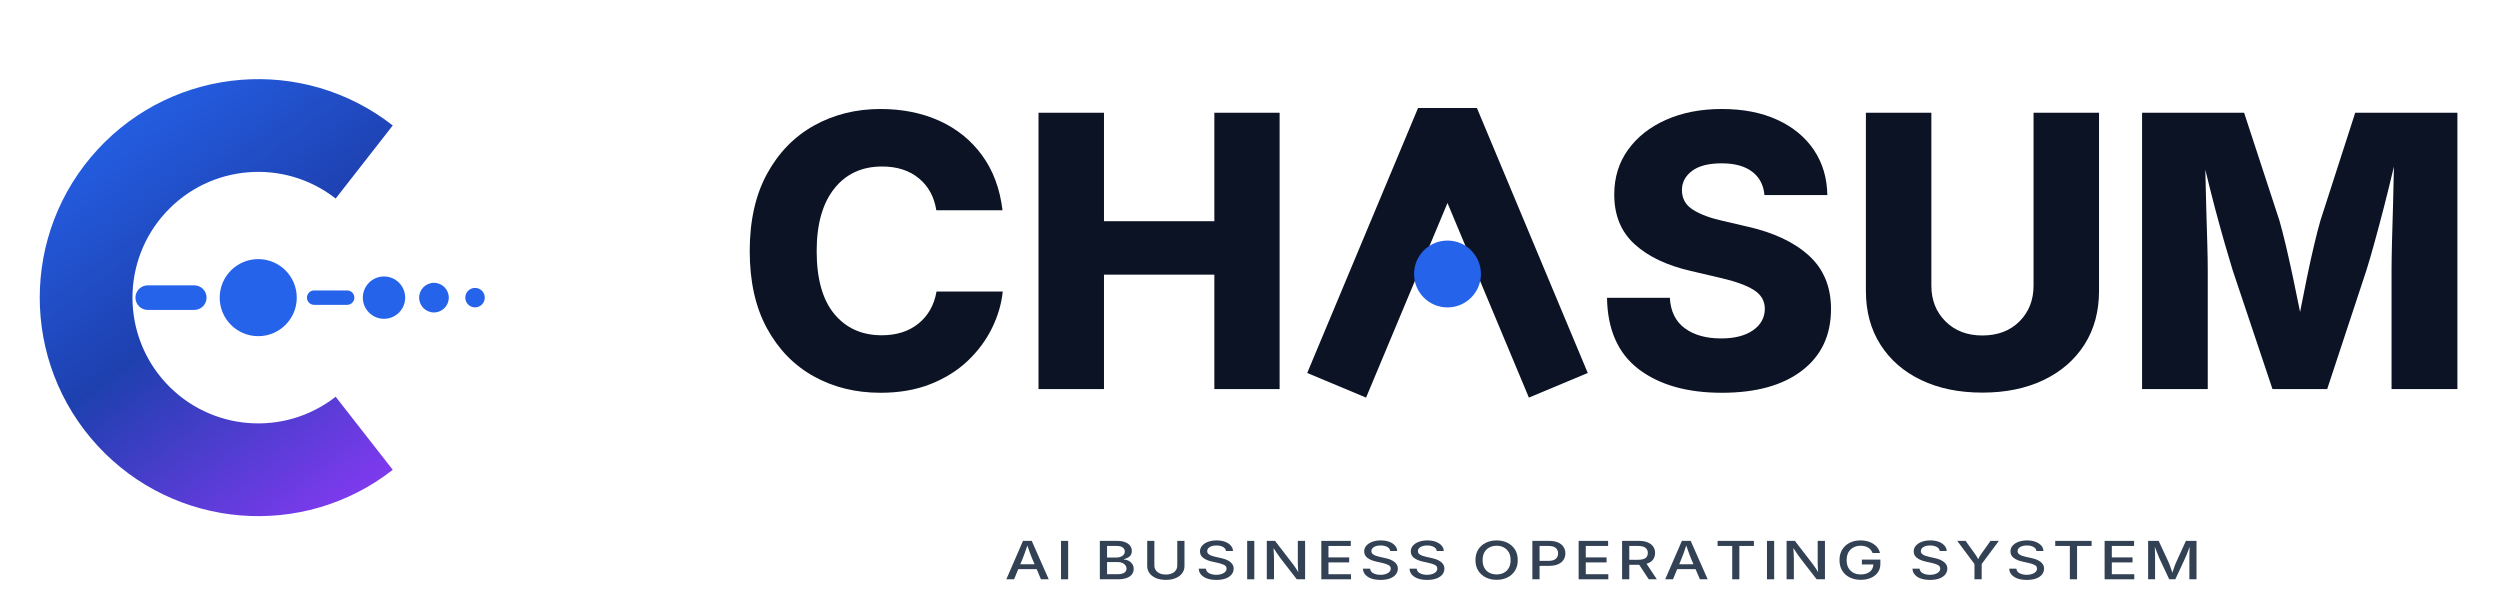
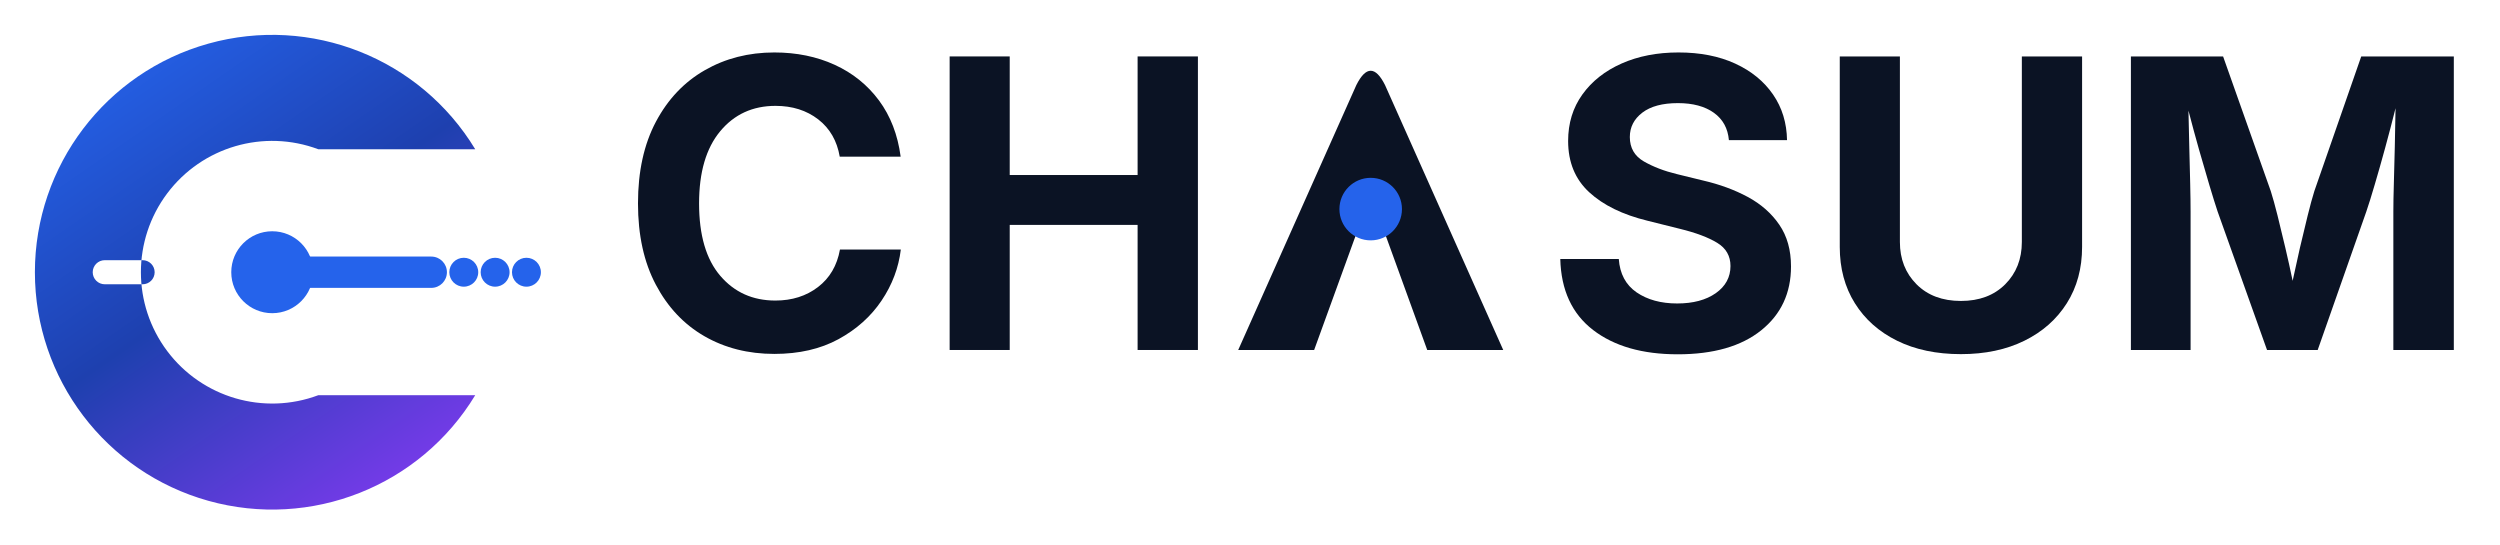
- <svg xmlns="http://www.w3.org/2000/svg" viewBox="0 0 473.875 112.836" fill="none" role="img" aria-label="Chasum — AI Business Operating System">
-   <g transform="translate(4 5.048)">
-     <svg width="118.792" height="102.739" viewBox="0 0 74 64">
-       <defs>
-         <linearGradient id="cd-g" x1="20%" y1="0%" x2="80%" y2="100%">
-           <stop offset="0%" stop-color="#2563EB" />
-           <stop offset="50%" stop-color="#1E40AF" />
-           <stop offset="100%" stop-color="#7C3AED" />
-         </linearGradient>
-       </defs>
-       <path fill="url(#cd-g)" d="M 43.884 11.669 A 25.8 25.8 0 1 0 43.884 52.331 L 37.143 43.702 A 14.85 14.85 0 1 1 37.143 20.298 Z" />
-       <rect x="13.5" y="30.55" width="8.4" height="2.9" rx="1.45" fill="#2563EB" />
-       <circle cx="28" cy="32" r="4.55" fill="#2563EB" />
-       <rect x="33.75" y="31.15" width="5.6" height="1.7" rx="0.85" fill="#2563EB" />
-       <circle cx="42.85" cy="32" r="2.5" fill="#2563EB" />
-       <circle cx="48.75" cy="32" r="1.75" fill="#2563EB" />
-       <circle cx="53.6" cy="32" r="1.15" fill="#2563EB" />
-     </svg>
-   </g>
-   <g transform="translate(139.23 4)">
-     <g transform="translate(0 69.75)">
-       <path fill="#0B1324" d="M27.67 0.70Q20.60 0.70 14.99-2.43Q9.39-5.55 6.13-11.55Q2.88-17.54 2.88-26.16Q2.88-34.80 6.17-40.82Q9.46-46.83 15.08-49.96Q20.71-53.09 27.67-53.09Q33.89-53.09 38.85-50.84Q43.80-48.59 46.93-44.30Q50.06-40.01 50.80-33.89L38.25-33.89Q37.65-37.72 34.93-39.96Q32.20-42.19 27.98-42.19Q22.22-42.19 18.90-37.99Q15.57-33.79 15.57-26.16Q15.57-18.28 18.91-14.24Q22.25-10.20 27.91-10.20Q32.13-10.20 34.88-12.43Q37.62-14.66 38.29-18.49L50.84-18.49Q50.48-14.98 48.81-11.57Q47.14-8.16 44.23-5.38Q41.31-2.60 37.16-0.95Q33.01 0.70 27.67 0.70" />
-       <path fill="#0B1324" d="M70.03 0L57.62 0L57.62-52.38L70.03-52.38L70.03-31.82L90.95-31.82L90.95-52.38L103.32-52.38L103.32 0L90.95 0L90.95-21.69L70.03-21.69" />
-       <path d="M114.13 -0.72 L135.141 -50.943 L156.151 -0.72" fill="none" stroke="#0B1324" stroke-width="12.096" stroke-linejoin="miter" stroke-miterlimit="1.8" stroke-linecap="butt" />
-       <circle cx="135.141" cy="-21.814" r="6.336" fill="#2563EB" />
-       <path fill="#0B1324" d="M187.14 0.70Q177.29 0.70 171.40-3.76Q165.52-8.23 165.38-17.30L177.29-17.30Q177.50-13.46 180.12-11.53Q182.74-9.60 187-9.60Q190.86-9.60 193.08-11.16Q195.29-12.73 195.29-15.22Q195.29-17.47 193.20-18.79Q191.11-20.11 186.82-21.09L181.27-22.39Q174.48-23.94 170.61-27.46Q166.75-30.97 166.75-36.88Q166.75-41.73 169.37-45.37Q171.98-49.01 176.59-51.05Q181.20-53.09 187.14-53.09Q193.22-53.09 197.68-51.03Q202.15-48.97 204.61-45.30Q207.07-41.62 207.14-36.77L195.22-36.77Q194.98-39.62 192.90-41.20Q190.83-42.79 187.10-42.79Q183.38-42.79 181.48-41.34Q179.58-39.90 179.58-37.72Q179.58-35.30 181.69-33.98Q183.80-32.66 187.31-31.89L191.85-30.83Q199.44-29.14 203.64-25.31Q207.84-21.48 207.84-15.19Q207.84-7.73 202.36-3.52Q196.88 0.70 187.14 0.70" />
-       <path fill="#0B1324" d="M236.53 0.67Q229.89 0.67 224.93-1.71Q219.97-4.08 217.21-8.42Q214.45-12.76 214.45-18.60L214.45-52.38L226.86-52.38L226.86-19.62Q226.86-15.50 229.54-12.83Q232.21-10.16 236.53-10.16Q240.89-10.16 243.56-12.83Q246.23-15.50 246.23-19.62L246.23-52.38L258.64-52.38L258.64-18.60Q258.64-12.76 255.87-8.42Q253.09-4.08 248.12-1.71Q243.14 0.67 236.53 0.67" />
-       <path fill="#0B1324" d="M279.25 0L266.80 0L266.80-52.38L286.14-52.38L292.82-31.99Q293.34-30.20 294.03-27.32Q294.71-24.43 295.42-21.09Q296.12-17.75 296.75-14.62Q297.35-17.75 298.04-21.08Q298.72-24.40 299.41-27.30Q300.09-30.20 300.62-31.99L307.20-52.38L326.57-52.38L326.57 0L314.09 0L314.09-22.57Q314.09-24.57 314.17-27.83Q314.26-31.08 314.37-34.87Q314.47-38.67 314.54-42.19Q313.66-38.46 312.70-34.70Q311.73-30.94 310.85-27.76Q309.97-24.57 309.34-22.57L301.89 0L291.52 0L283.96-22.57Q283.36-24.50 282.48-27.56Q281.60-30.62 280.63-34.26Q279.67-37.90 278.79-41.59Q278.86-38.14 278.96-34.49Q279.07-30.83 279.16-27.69Q279.25-24.54 279.25-22.57" />
-     </g>
-     <g transform="translate(51.213 96.117) scale(1.22 1)">
-       <g transform="translate(0 9.688)">
-         <path fill="#334155" d="M1.46 0L0.25 0L2.84-7.28L4.20-7.28L6.84 0L5.63 0L4.97-1.92L2.10-1.92L1.46 0M2.83-4.05L2.42-2.85L4.64-2.85L4.22-4.05Q4.07-4.48 3.90-5.06Q3.73-5.63 3.52-6.40Q3.30-5.62 3.13-5.04Q2.96-4.46 2.83-4.05" />
-         <path fill="#334155" d="M8.75-7.28L9.86-7.28L9.86 0L8.75 0" />
-         <path fill="#334155" d="" />
-         <path fill="#334155" d="M17.58 0L14.78 0L14.78-7.28L17.46-7.28Q18.24-7.28 18.74-7.02Q19.25-6.77 19.50-6.34Q19.75-5.90 19.75-5.37Q19.75-4.68 19.39-4.32Q19.03-3.96 18.52-3.83L18.52-3.75Q18.89-3.74 19.24-3.52Q19.58-3.31 19.81-2.92Q20.04-2.52 20.04-1.96Q20.04-1.40 19.78-0.96Q19.52-0.51 18.97-0.26Q18.43 0 17.58 0M15.90-3.27L15.90-0.96L17.47-0.96Q18.26-0.96 18.59-1.26Q18.93-1.56 18.93-2.02Q18.93-2.53 18.55-2.90Q18.17-3.27 17.51-3.27L15.90-3.27M15.90-6.32L15.90-4.13L17.36-4.13Q17.91-4.13 18.28-4.44Q18.66-4.75 18.66-5.27Q18.66-5.72 18.35-6.02Q18.03-6.32 17.39-6.32" />
-         <path fill="#334155" d="M25.04 0.11Q24.16 0.11 23.51-0.22Q22.86-0.56 22.50-1.15Q22.14-1.74 22.14-2.50L22.14-7.28L23.25-7.28L23.25-2.59Q23.25-1.86 23.73-1.38Q24.21-0.90 25.04-0.90Q25.86-0.90 26.34-1.38Q26.81-1.86 26.81-2.59L26.81-7.28L27.93-7.28L27.93-2.50Q27.93-1.74 27.57-1.15Q27.21-0.56 26.56-0.22Q25.91 0.11 25.04 0.11" />
-         <path fill="#334155" d="M32.87 0.12Q31.65 0.12 30.92-0.45Q30.19-1.03 30.14-2.02L31.26-2.02Q31.31-1.43 31.77-1.14Q32.24-0.85 32.87-0.85Q33.56-0.85 34.01-1.18Q34.47-1.50 34.47-2.03Q34.47-2.50 34.07-2.73Q33.67-2.96 33.09-3.12L32.24-3.35Q31.34-3.59 30.84-4.06Q30.34-4.53 30.34-5.28Q30.34-5.91 30.68-6.38Q31.02-6.85 31.60-7.11Q32.19-7.37 32.92-7.37Q33.67-7.37 34.24-7.11Q34.80-6.85 35.13-6.39Q35.45-5.94 35.47-5.36L34.38-5.36Q34.33-5.86 33.92-6.13Q33.52-6.41 32.90-6.41Q32.24-6.41 31.85-6.11Q31.46-5.81 31.46-5.34Q31.46-5 31.67-4.78Q31.88-4.57 32.18-4.45Q32.49-4.32 32.76-4.25L33.47-4.06Q33.82-3.97 34.19-3.83Q34.56-3.68 34.87-3.44Q35.18-3.20 35.37-2.85Q35.57-2.50 35.57-2.01Q35.57-1.40 35.25-0.91Q34.93-0.43 34.33-0.15Q33.73 0.12 32.87 0.12" />
-         <path fill="#334155" d="M37.67-7.28L38.78-7.28L38.78 0L37.67 0" />
-         <path fill="#334155" d="M41.84 0L40.72 0L40.72-7.28L42-7.28L44.74-2.94Q44.91-2.67 45.14-2.26Q45.37-1.86 45.61-1.33Q45.58-1.86 45.56-2.34Q45.54-2.82 45.54-3.13L45.54-7.28L46.67-7.28L46.67 0L45.38 0L42.92-3.87Q42.74-4.16 42.58-4.44Q42.42-4.73 42.22-5.08Q42.03-5.43 41.76-5.92Q41.80-5.24 41.82-4.70Q41.84-4.17 41.84-3.88" />
-         <path fill="#334155" d="M53.80 0L49.19 0L49.19-7.28L53.77-7.28L53.77-6.32L50.30-6.32L50.30-4.15L53.52-4.15L53.52-3.20L50.30-3.20L50.30-0.96L53.80-0.96" />
-         <path fill="#334155" d="M58.38 0.12Q57.16 0.12 56.43-0.45Q55.70-1.03 55.65-2.02L56.77-2.02Q56.82-1.43 57.28-1.14Q57.75-0.85 58.38-0.85Q59.07-0.85 59.53-1.18Q59.98-1.50 59.98-2.03Q59.98-2.50 59.58-2.73Q59.18-2.96 58.60-3.12L57.75-3.35Q56.85-3.59 56.35-4.06Q55.85-4.53 55.85-5.28Q55.85-5.91 56.19-6.38Q56.53-6.85 57.12-7.11Q57.70-7.37 58.43-7.37Q59.18-7.37 59.75-7.11Q60.32-6.85 60.64-6.39Q60.97-5.94 60.98-5.36L59.90-5.36Q59.84-5.86 59.44-6.13Q59.03-6.41 58.41-6.41Q57.75-6.41 57.36-6.11Q56.97-5.81 56.97-5.34Q56.97-5 57.18-4.78Q57.39-4.57 57.69-4.45Q58-4.32 58.28-4.25L58.98-4.06Q59.33-3.97 59.70-3.83Q60.07-3.68 60.38-3.44Q60.69-3.20 60.89-2.85Q61.08-2.50 61.08-2.01Q61.08-1.40 60.76-0.91Q60.44-0.43 59.84-0.15Q59.24 0.12 58.38 0.12" />
-         <path fill="#334155" d="M65.62 0.12Q64.39 0.12 63.67-0.45Q62.94-1.03 62.89-2.02L64.01-2.02Q64.06-1.43 64.52-1.14Q64.98-0.85 65.61-0.85Q66.31-0.85 66.76-1.18Q67.21-1.50 67.21-2.03Q67.21-2.50 66.82-2.73Q66.42-2.96 65.83-3.12L64.98-3.35Q64.09-3.59 63.59-4.06Q63.09-4.53 63.09-5.28Q63.09-5.91 63.43-6.38Q63.77-6.85 64.35-7.11Q64.93-7.37 65.67-7.37Q66.41-7.37 66.98-7.11Q67.55-6.85 67.88-6.39Q68.20-5.94 68.22-5.36L67.13-5.36Q67.08-5.86 66.67-6.13Q66.26-6.41 65.64-6.41Q64.98-6.41 64.59-6.11Q64.20-5.81 64.20-5.34Q64.20-5 64.41-4.78Q64.62-4.57 64.93-4.45Q65.23-4.32 65.51-4.25L66.22-4.06Q66.57-3.97 66.93-3.83Q67.30-3.68 67.62-3.44Q67.93-3.20 68.12-2.85Q68.31-2.50 68.31-2.01Q68.31-1.40 68-0.91Q67.68-0.43 67.08-0.15Q66.47 0.12 65.62 0.12" />
-         <path fill="#334155" d="" />
-         <path fill="#334155" d="M76.43 0.10Q75.49 0.10 74.74-0.35Q74-0.80 73.57-1.64Q73.14-2.47 73.14-3.63Q73.14-4.80 73.57-5.64Q74-6.47 74.74-6.92Q75.49-7.37 76.43-7.37Q77.37-7.37 78.11-6.92Q78.85-6.47 79.28-5.64Q79.71-4.80 79.71-3.63Q79.71-2.47 79.28-1.63Q78.85-0.80 78.11-0.35Q77.37 0.10 76.43 0.10M76.43-0.92Q77.05-0.92 77.54-1.23Q78.03-1.54 78.32-2.15Q78.60-2.75 78.60-3.63Q78.60-4.52 78.32-5.12Q78.03-5.73 77.54-6.04Q77.05-6.36 76.43-6.36Q75.81-6.36 75.31-6.04Q74.82-5.73 74.53-5.12Q74.25-4.52 74.25-3.63Q74.25-2.75 74.53-2.15Q74.82-1.54 75.31-1.23Q75.81-0.92 76.43-0.92" />
-         <path fill="#334155" d="M83.10 0L81.98 0L81.98-7.28L84.59-7.28Q85.43-7.28 85.99-6.97Q86.55-6.66 86.83-6.12Q87.11-5.59 87.11-4.91Q87.11-4.24 86.83-3.70Q86.55-3.17 85.99-2.86Q85.43-2.55 84.58-2.55L83.10-2.55L83.10 0M83.10-6.32L83.10-3.49L84.47-3.49Q85.27-3.49 85.63-3.89Q85.98-4.30 85.98-4.91Q85.98-5.53 85.63-5.93Q85.27-6.32 84.46-6.32" />
-         <path fill="#334155" d="M93.78 0L89.17 0L89.17-7.28L93.75-7.28L93.75-6.32L90.28-6.32L90.28-4.15L93.51-4.15L93.51-3.20L90.28-3.20L90.28-0.96L93.78-0.96" />
-         <path fill="#334155" d="M97.04 0L95.92 0L95.92-7.28L98.53-7.28Q99.37-7.28 99.93-6.98Q100.49-6.69 100.77-6.17Q101.05-5.66 101.05-4.99Q101.05-4.26 100.72-3.72Q100.39-3.19 99.72-2.94L101.32 0L100.06 0L98.58-2.75Q98.56-2.75 98.52-2.75L97.04-2.75L97.04 0M97.04-6.32L97.04-3.70L98.41-3.70Q99.21-3.70 99.57-4.04Q99.92-4.38 99.92-4.99Q99.92-5.61 99.57-5.96Q99.21-6.32 98.40-6.32" />
-         <path fill="#334155" d="M103.83 0L102.62 0L105.21-7.28L106.58-7.28L109.22 0L108.01 0L107.34-1.92L104.48-1.92L103.83 0M105.20-4.05L104.80-2.85L107.01-2.85L106.59-4.05Q106.45-4.48 106.28-5.06Q106.11-5.63 105.89-6.40Q105.68-5.62 105.51-5.04Q105.34-4.46 105.20-4.05" />
-         <path fill="#334155" d="M113.03-6.32L110.76-6.32L110.76-7.28L116.40-7.28L116.40-6.32L114.14-6.32L114.14 0L113.03 0" />
-         <path fill="#334155" d="M118.43-7.28L119.55-7.28L119.55 0L118.43 0" />
-         <path fill="#334155" d="M122.61 0L121.48 0L121.48-7.28L122.77-7.28L125.51-2.94Q125.68-2.67 125.91-2.26Q126.14-1.86 126.38-1.33Q126.34-1.86 126.33-2.34Q126.31-2.82 126.31-3.13L126.31-7.28L127.44-7.28L127.44 0L126.15 0L123.69-3.87Q123.51-4.16 123.35-4.44Q123.18-4.73 122.99-5.08Q122.79-5.43 122.53-5.92Q122.56-5.24 122.59-4.70Q122.61-4.17 122.61-3.88" />
-         <path fill="#334155" d="M133.01 0.10Q132.03 0.10 131.28-0.36Q130.53-0.81 130.12-1.65Q129.70-2.48 129.70-3.63Q129.70-4.79 130.12-5.63Q130.55-6.47 131.28-6.92Q132.02-7.37 132.96-7.37Q133.75-7.37 134.39-7.07Q135.03-6.76 135.45-6.22Q135.86-5.68 135.99-4.98L134.84-4.98Q134.64-5.62 134.17-5.99Q133.69-6.36 132.97-6.36Q132.36-6.36 131.87-6.04Q131.38-5.73 131.09-5.12Q130.81-4.52 130.81-3.64Q130.81-2.76 131.09-2.15Q131.38-1.55 131.87-1.23Q132.37-0.92 133.02-0.92Q133.88-0.92 134.41-1.43Q134.94-1.94 134.96-2.81L133.18-2.81L133.18-3.73L136.05-3.73L136.05-2.90Q136.05-1.98 135.66-1.31Q135.26-0.63 134.58-0.27Q133.90 0.10 133.01 0.10" />
-         <path fill="#334155" d="" />
-         <path fill="#334155" d="M143.76 0.12Q142.53 0.12 141.80-0.45Q141.08-1.03 141.03-2.02L142.14-2.02Q142.19-1.43 142.66-1.14Q143.12-0.85 143.75-0.85Q144.44-0.85 144.90-1.18Q145.35-1.50 145.35-2.03Q145.35-2.50 144.95-2.73Q144.56-2.96 143.97-3.12L143.12-3.35Q142.23-3.59 141.73-4.06Q141.23-4.53 141.23-5.28Q141.23-5.91 141.57-6.38Q141.91-6.85 142.49-7.11Q143.07-7.37 143.80-7.37Q144.55-7.37 145.12-7.11Q145.69-6.85 146.01-6.39Q146.34-5.94 146.35-5.36L145.27-5.36Q145.22-5.86 144.81-6.13Q144.40-6.41 143.78-6.41Q143.12-6.41 142.73-6.11Q142.34-5.81 142.34-5.34Q142.34-5 142.55-4.78Q142.76-4.57 143.06-4.45Q143.37-4.32 143.65-4.25L144.36-4.06Q144.70-3.97 145.07-3.83Q145.44-3.68 145.75-3.44Q146.07-3.20 146.26-2.85Q146.45-2.50 146.45-2.01Q146.45-1.40 146.13-0.91Q145.82-0.43 145.21-0.15Q144.61 0.12 143.76 0.12" />
-         <path fill="#334155" d="M151.79 0L150.67 0L150.67-2.90L147.99-7.28L149.29-7.28L150.66-4.96Q150.83-4.67 150.97-4.41Q151.11-4.15 151.24-3.82Q151.38-4.16 151.51-4.42Q151.65-4.68 151.81-4.96L153.16-7.28L154.46-7.28L151.79-2.90" />
-         <path fill="#334155" d="M158.79 0.12Q157.56 0.12 156.84-0.45Q156.11-1.03 156.06-2.02L157.18-2.02Q157.23-1.43 157.69-1.14Q158.15-0.85 158.78-0.85Q159.48-0.85 159.93-1.18Q160.39-1.50 160.39-2.03Q160.39-2.50 159.99-2.73Q159.59-2.96 159-3.12L158.15-3.35Q157.26-3.59 156.76-4.06Q156.26-4.53 156.26-5.28Q156.26-5.91 156.60-6.38Q156.94-6.85 157.52-7.11Q158.11-7.37 158.84-7.37Q159.59-7.37 160.15-7.11Q160.72-6.85 161.05-6.39Q161.37-5.94 161.39-5.36L160.30-5.36Q160.25-5.86 159.84-6.13Q159.43-6.41 158.81-6.41Q158.15-6.41 157.76-6.11Q157.37-5.81 157.37-5.34Q157.37-5 157.58-4.78Q157.79-4.57 158.10-4.45Q158.40-4.32 158.68-4.25L159.39-4.06Q159.74-3.97 160.11-3.83Q160.47-3.68 160.79-3.44Q161.10-3.20 161.29-2.85Q161.48-2.50 161.48-2.01Q161.48-1.40 161.17-0.91Q160.85-0.43 160.25-0.15Q159.64 0.12 158.79 0.12" />
-         <path fill="#334155" d="M165.49-6.32L163.22-6.32L163.22-7.28L168.87-7.28L168.87-6.32L166.61-6.32L166.61 0L165.49 0" />
-         <path fill="#334155" d="M175.50 0L170.89 0L170.89-7.28L175.47-7.28L175.47-6.32L172.01-6.32L172.01-4.15L175.23-4.15L175.23-3.20L172.01-3.20L172.01-0.96L175.50-0.96" />
-         <path fill="#334155" d="M178.73 0L177.65 0L177.65-7.28L179.29-7.28L180.88-3.10Q180.95-2.91 181.04-2.60Q181.13-2.29 181.23-1.93Q181.33-1.57 181.41-1.24Q181.50-1.56 181.60-1.92Q181.70-2.28 181.79-2.59Q181.88-2.90 181.96-3.10L183.52-7.28L185.17-7.28L185.17 0L184.06 0L184.06-3.92Q184.06-4.32 184.07-4.95Q184.08-5.58 184.10-6.19Q183.97-5.75 183.84-5.31Q183.70-4.88 183.58-4.51Q183.45-4.14 183.37-3.92L181.88 0L180.93 0L179.42-3.92Q179.29-4.24 179.10-4.87Q178.90-5.49 178.69-6.17Q178.70-5.79 178.71-5.37Q178.72-4.96 178.73-4.58Q178.73-4.19 178.73-3.92" />
+ <svg xmlns="http://www.w3.org/2000/svg" viewBox="0 0 446.09 97.14" fill="none" role="img" aria-label="Chasum">
+   <svg x="4.24" y="4.24" width="94.26" height="88.67" viewBox="-33.5 -33.5 71.223 67">
+     <defs>
+       <linearGradient id="f" x1="18%" y1="0%" x2="82%" y2="100%">
+         <stop offset="0%" stop-color="#2563EB" />
+         <stop offset="48%" stop-color="#1E40AF" />
+         <stop offset="100%" stop-color="#7C3AED" />
+       </linearGradient>
+     </defs>
+     <path fill="url(#f)" fill-rule="evenodd" d="M 27.372 16.577 A 32 32 0 1 1 27.372 -16.577 L 6.221 -16.577 A 17.706 17.706 0 1 0 6.221 16.577 Z M -22.579 -1.624h 5.101a 1.624 1.624 0 0 1 0 3.249h -5.101a 1.624 1.624 0 0 1 0 -3.249Z" />
+     <circle cx="0" cy="0" r="5.523" fill="#2563EB" />
+     <rect x="2.209" y="-2.112" width="21.344" height="4.223" rx="2.112" fill="#2563EB" />
+     <circle cx="25.827" cy="0" r="1.949" fill="#2563EB" />
+     <circle cx="30.051" cy="0" r="1.949" fill="#2563EB" />
+     <circle cx="34.274" cy="0" r="1.949" fill="#2563EB" />
+   </svg>
+   <svg x="106.54" y="5.36" width="335.31" height="86.43" viewBox="0 0 335.31 86.43">
+     <g transform="translate(4.00 57.09)">
+       <path fill="#0B1324" d="M27.63 0.70Q20.64 0.70 15.15-2.46Q9.67-5.62 6.49-11.64Q3.30-17.65 3.30-26.16Q3.30-34.70 6.50-40.73Q9.70-46.76 15.22-49.92Q20.74-53.09 27.63-53.09Q33.57-53.09 38.39-50.89Q43.21-48.69 46.30-44.53Q49.39-40.36 50.17-34.49L39.30-34.49Q38.57-38.74 35.46-41.15Q32.34-43.56 27.84-43.56Q21.73-43.56 17.96-39.02Q14.20-34.49 14.20-26.16Q14.20-17.65 17.98-13.24Q21.76-8.82 27.81-8.82Q32.27-8.82 35.42-11.23Q38.57-13.64 39.34-17.93L50.20-17.93Q49.61-13.04 46.76-8.81Q43.91-4.57 39.08-1.93Q34.24 0.70 27.63 0.70" />
+       <path fill="#0B1324" d="M69.63 0L58.91 0L58.91-52.38L69.63-52.38L69.63-31.22L92.45-31.22L92.45-52.38L103.21-52.38L103.21 0L92.45 0L92.45-22.32L69.63-22.32" />
+       <path fill="#0B1324" d="M 110.40 0 L 131.48 -47.27 Q 134.04 -52.38 136.60 -47.27 L 157.69 0 L 144.13 0 L 134.04 -27.80 L 123.95 0 Z" />
+       <circle cx="134.04" cy="-25.14" r="5.58" fill="#2563EB" />
+       <path fill="#0B1324" d="M188.82 0.77Q179.36 0.77 173.72-3.57Q168.08-7.91 167.87-16.24L178.31-16.24Q178.59-12.27 181.49-10.28Q184.39-8.30 188.72-8.30Q193-8.30 195.62-10.14Q198.24-11.99 198.24-14.98Q198.24-17.68 195.87-19.12Q193.50-20.57 189.21-21.62L183.44-23.06Q176.80-24.68 173.04-28.14Q169.27-31.61 169.27-37.30Q169.27-42.05 171.82-45.60Q174.37-49.15 178.82-51.12Q183.27-53.09 188.96-53.09Q194.76-53.09 199.09-51.10Q203.41-49.11 205.84-45.58Q208.26-42.05 208.33-37.44L197.96-37.44Q197.68-40.61 195.27-42.33Q192.86-44.05 188.86-44.05Q184.74-44.05 182.51-42.35Q180.28-40.64 180.28-38Q180.28-35.09 182.79-33.64Q185.31-32.20 188.65-31.39L193.39-30.23Q197.79-29.21 201.34-27.30Q204.89-25.38 206.96-22.34Q209.04-19.30 209.04-14.91Q209.04-7.77 203.71-3.50Q198.38 0.77 188.82 0.77" />
+       <path fill="#0B1324" d="M239.36 0.74Q232.82 0.74 227.97-1.65Q223.12-4.04 220.43-8.35Q217.74-12.66 217.74-18.39L217.74-52.38L228.47-52.38L228.47-19.27Q228.47-14.70 231.44-11.72Q234.41-8.75 239.36-8.75Q244.29-8.75 247.26-11.72Q250.23-14.70 250.23-19.27L250.23-52.38L260.98-52.38L260.98-18.39Q260.98-12.66 258.26-8.35Q255.54-4.04 250.68-1.65Q245.83 0.74 239.36 0.74" />
+       <path fill="#0B1324" d="M280.34 0L269.69 0L269.69-52.38L286.14-52.38L294.65-28.34Q295.18-26.68 295.85-24.01Q296.51-21.34 297.24-18.26Q297.96-15.19 298.55-12.34Q299.15-15.15 299.85-18.23Q300.56-21.30 301.23-23.98Q301.89-26.65 302.42-28.34L310.79-52.38L327.31-52.38L327.31 0L316.52 0L316.52-24.71Q316.52-26.68 316.61-29.74Q316.69-32.80 316.78-36.32Q316.87-39.83 316.91-43.14Q316.03-39.62 315.06-36.07Q314.09-32.52 313.21-29.55Q312.34-26.58 311.70-24.71L303.02 0L293.98 0L285.16-24.71Q284.56-26.51 283.70-29.39Q282.84-32.27 281.85-35.74Q280.87-39.20 279.96-42.71Q280.03-39.55 280.11-36.12Q280.20-32.70 280.27-29.69Q280.34-26.68 280.34-24.71" />
+       <g transform="translate(0 67.49)" fill="#334155">
+         <path d="M1.59 0L0.27 0L3.10-7.96L4.60-7.96L7.49 0L6.17 0L5.43-2.10L2.30-2.10L1.59 0M3.09-4.43L2.65-3.12L5.08-3.12L4.62-4.43Q4.46-4.91 4.27-5.53Q4.08-6.16 3.85-7.01Q3.61-6.15 3.43-5.52Q3.24-4.88 3.09-4.43" />
+         <path d="M14.22-7.96L15.44-7.96L15.44 0L14.22 0" />
+         <path d="" />
+         <path d="M31 0L27.94 0L27.94-7.96L30.87-7.96Q31.71-7.96 32.27-7.68Q32.83-7.41 33.10-6.93Q33.38-6.46 33.38-5.87Q33.38-5.12 32.98-4.73Q32.59-4.33 32.03-4.19L32.03-4.11Q32.43-4.09 32.81-3.86Q33.19-3.62 33.44-3.19Q33.69-2.76 33.69-2.15Q33.69-1.53 33.40-1.05Q33.11-0.56 32.52-0.28Q31.92 0 31 0M29.16-3.57L29.16-1.05L30.88-1.05Q31.74-1.05 32.11-1.38Q32.48-1.71 32.48-2.21Q32.48-2.77 32.06-3.17Q31.64-3.57 30.92-3.57L29.16-3.57M29.16-6.92L29.16-4.52L30.75-4.52Q31.36-4.52 31.77-4.86Q32.18-5.20 32.18-5.77Q32.18-6.26 31.84-6.59Q31.49-6.92 30.79-6.92" />
+         <path d="M43.88 0.12Q42.92 0.12 42.20-0.24Q41.49-0.61 41.10-1.26Q40.71-1.90 40.71-2.74L40.71-7.96L41.92-7.96L41.92-2.84Q41.92-2.03 42.45-1.51Q42.98-0.98 43.88-0.98Q44.78-0.98 45.30-1.51Q45.82-2.03 45.82-2.84L45.82-7.96L47.04-7.96L47.04-2.74Q47.04-1.90 46.65-1.26Q46.25-0.61 45.54-0.24Q44.83 0.12 43.88 0.12" />
+         <path d="M57.06 0.13Q55.72 0.13 54.92-0.49Q54.13-1.12 54.07-2.21L55.30-2.21Q55.35-1.56 55.86-1.25Q56.37-0.94 57.06-0.94Q57.81-0.94 58.31-1.29Q58.81-1.64 58.81-2.22Q58.81-2.74 58.37-2.99Q57.94-3.24 57.30-3.41L56.37-3.67Q55.39-3.93 54.84-4.45Q54.29-4.96 54.29-5.78Q54.29-6.47 54.66-6.98Q55.04-7.50 55.67-7.78Q56.31-8.07 57.11-8.07Q57.93-8.07 58.55-7.78Q59.18-7.50 59.53-7Q59.89-6.50 59.90-5.87L58.72-5.87Q58.66-6.41 58.21-6.71Q57.77-7.01 57.09-7.01Q56.37-7.01 55.94-6.68Q55.51-6.35 55.51-5.85Q55.51-5.47 55.74-5.23Q55.97-5 56.30-4.87Q56.64-4.73 56.94-4.65L57.72-4.45Q58.10-4.35 58.50-4.19Q58.90-4.02 59.25-3.76Q59.59-3.51 59.80-3.12Q60.01-2.74 60.01-2.20Q60.01-1.53 59.66-1Q59.32-0.47 58.66-0.17Q58 0.13 57.06 0.13" />
+         <path d="M67.04-7.96L68.26-7.96L68.26 0L67.04 0" />
+         <path d="M76.84 0L75.60 0L75.60-7.96L77.01-7.96L80.01-3.22Q80.19-2.92 80.45-2.48Q80.70-2.03 80.96-1.46Q80.92-2.04 80.90-2.56Q80.88-3.09 80.88-3.43L80.88-7.96L82.12-7.96L82.12 0L80.71 0L78.02-4.24Q77.82-4.55 77.64-4.86Q77.46-5.17 77.25-5.56Q77.04-5.95 76.75-6.48Q76.79-5.73 76.81-5.15Q76.84-4.56 76.84-4.25" />
+         <path d="M94.51 0L89.46 0L89.46-7.96L94.48-7.96L94.48-6.91L90.68-6.91L90.68-4.54L94.21-4.54L94.21-3.50L90.68-3.50L90.68-1.05L94.51-1.05" />
+         <path d="M104.32 0.13Q102.98 0.13 102.18-0.49Q101.38-1.12 101.33-2.21L102.55-2.21Q102.61-1.56 103.11-1.25Q103.62-0.94 104.31-0.94Q105.07-0.94 105.57-1.29Q106.06-1.64 106.06-2.22Q106.06-2.74 105.63-2.99Q105.19-3.24 104.55-3.41L103.62-3.67Q102.64-3.93 102.10-4.45Q101.55-4.96 101.55-5.78Q101.55-6.47 101.92-6.98Q102.29-7.50 102.93-7.78Q103.57-8.07 104.37-8.07Q105.19-8.07 105.81-7.78Q106.43-7.50 106.79-7Q107.14-6.50 107.16-5.87L105.97-5.87Q105.91-6.41 105.47-6.71Q105.02-7.01 104.34-7.01Q103.62-7.01 103.19-6.68Q102.77-6.35 102.77-5.85Q102.77-5.47 103-5.23Q103.23-5 103.56-4.87Q103.89-4.73 104.20-4.65L104.97-4.45Q105.35-4.35 105.76-4.19Q106.16-4.02 106.50-3.76Q106.84-3.51 107.06-3.12Q107.27-2.74 107.27-2.20Q107.27-1.53 106.92-1Q106.57-0.47 105.91-0.17Q105.25 0.13 104.32 0.13" />
+         <path d="M116.97 0.13Q115.63 0.13 114.83-0.49Q114.03-1.12 113.98-2.21L115.21-2.21Q115.26-1.56 115.77-1.25Q116.27-0.94 116.96-0.94Q117.72-0.94 118.22-1.29Q118.72-1.64 118.72-2.22Q118.72-2.74 118.28-2.99Q117.84-3.24 117.20-3.41L116.27-3.67Q115.30-3.93 114.75-4.45Q114.20-4.96 114.20-5.78Q114.20-6.47 114.57-6.98Q114.94-7.50 115.58-7.78Q116.22-8.07 117.02-8.07Q117.84-8.07 118.46-7.78Q119.08-7.50 119.44-7Q119.80-6.50 119.81-5.87L118.63-5.87Q118.57-6.41 118.12-6.71Q117.67-7.01 117-7.01Q116.27-7.01 115.85-6.68Q115.42-6.35 115.42-5.85Q115.42-5.47 115.65-5.23Q115.88-5 116.21-4.87Q116.55-4.73 116.85-4.65L117.63-4.45Q118.01-4.35 118.41-4.19Q118.81-4.02 119.15-3.76Q119.50-3.51 119.71-3.12Q119.92-2.74 119.92-2.20Q119.92-1.53 119.57-1Q119.22-0.47 118.56-0.17Q117.90 0.13 116.97 0.13" />
+         <path d="" />
+         <path d="M135.42 0.11Q134.39 0.11 133.57-0.38Q132.76-0.88 132.29-1.79Q131.82-2.70 131.82-3.98Q131.82-5.25 132.29-6.17Q132.76-7.09 133.57-7.58Q134.39-8.07 135.42-8.07Q136.45-8.07 137.26-7.58Q138.07-7.09 138.54-6.17Q139-5.25 139-3.98Q139-2.70 138.54-1.79Q138.07-0.87 137.26-0.38Q136.45 0.11 135.42 0.11M135.42-1Q136.10-1 136.63-1.35Q137.17-1.69 137.48-2.35Q137.80-3.01 137.80-3.98Q137.80-4.94 137.48-5.61Q137.17-6.27 136.63-6.62Q136.10-6.96 135.42-6.96Q134.73-6.96 134.19-6.62Q133.65-6.27 133.34-5.61Q133.03-4.94 133.03-3.98Q133.03-3.01 133.34-2.35Q133.65-1.69 134.19-1.35Q134.73-1 135.42-1" />
+         <path d="M147.29 0L146.07 0L146.07-7.96L148.92-7.96Q149.84-7.96 150.46-7.62Q151.07-7.28 151.38-6.70Q151.68-6.11 151.68-5.38Q151.68-4.64 151.37-4.05Q151.07-3.47 150.45-3.13Q149.84-2.79 148.91-2.79L147.29-2.79L147.29 0M147.29-6.92L147.29-3.82L148.80-3.82Q149.67-3.82 150.06-4.26Q150.45-4.70 150.45-5.38Q150.45-6.05 150.06-6.48Q149.67-6.92 148.78-6.92" />
+         <path d="M163.72 0L158.67 0L158.67-7.96L163.69-7.96L163.69-6.91L159.89-6.91L159.89-4.54L163.42-4.54L163.42-3.50L159.89-3.50L159.89-1.05L163.72-1.05" />
+         <path d="M172.07 0L170.86 0L170.86-7.96L173.71-7.96Q174.63-7.96 175.24-7.64Q175.86-7.32 176.16-6.76Q176.47-6.19 176.47-5.46Q176.47-4.66 176.10-4.07Q175.74-3.49 175.01-3.22L176.77 0L175.38 0L173.77-3.01Q173.74-3.01 173.70-3.01L172.07-3.01L172.07 0M172.07-6.92L172.07-4.05L173.58-4.05Q174.46-4.05 174.84-4.42Q175.23-4.79 175.23-5.46Q175.23-6.13 174.84-6.53Q174.45-6.92 173.57-6.92" />
+         <path d="M184.24 0L182.92 0L185.75-7.96L187.25-7.96L190.13 0L188.81 0L188.08-2.10L184.95-2.10L184.24 0M185.74-4.43L185.30-3.12L187.72-3.12L187.26-4.43Q187.10-4.91 186.92-5.53Q186.73-6.16 186.49-7.01Q186.26-6.15 186.07-5.52Q185.89-4.88 185.74-4.43" />
+         <path d="M198.95-6.91L196.47-6.91L196.47-7.96L202.65-7.96L202.65-6.91L200.18-6.91L200.18 0L198.95 0" />
+         <path d="M209.60-7.96L210.81-7.96L210.81 0L209.60 0" />
+         <path d="M219.39 0L218.16 0L218.16-7.96L219.56-7.96L222.56-3.22Q222.75-2.92 223-2.48Q223.25-2.03 223.52-1.46Q223.48-2.04 223.46-2.56Q223.44-3.09 223.44-3.43L223.44-7.96L224.67-7.96L224.67 0L223.26 0L220.57-4.24Q220.38-4.55 220.20-4.86Q220.02-5.17 219.81-5.56Q219.59-5.95 219.30-6.48Q219.34-5.73 219.37-5.15Q219.39-4.56 219.39-4.25" />
+         <path d="M235.36 0.11Q234.28 0.11 233.47-0.39Q232.65-0.89 232.20-1.80Q231.74-2.71 231.74-3.98Q231.74-5.25 232.20-6.16Q232.67-7.08 233.47-7.57Q234.28-8.07 235.31-8.07Q236.17-8.07 236.87-7.74Q237.57-7.40 238.03-6.81Q238.48-6.22 238.62-5.45L237.37-5.45Q237.15-6.15 236.63-6.55Q236.11-6.96 235.32-6.96Q234.65-6.96 234.11-6.62Q233.57-6.27 233.26-5.61Q232.95-4.94 232.95-3.98Q232.95-3.02 233.26-2.36Q233.57-1.69 234.12-1.35Q234.66-1 235.37-1Q236.32-1 236.89-1.56Q237.47-2.12 237.50-3.08L235.55-3.08L235.55-4.08L238.69-4.08L238.69-3.17Q238.69-2.16 238.26-1.43Q237.83-0.69 237.08-0.29Q236.33 0.11 235.36 0.11" />
+         <path d="" />
+         <path d="M253.60 0.13Q252.26 0.13 251.47-0.49Q250.67-1.12 250.62-2.21L251.84-2.21Q251.89-1.56 252.40-1.25Q252.91-0.94 253.60-0.94Q254.36-0.94 254.85-1.29Q255.35-1.64 255.35-2.22Q255.35-2.74 254.92-2.99Q254.48-3.24 253.84-3.41L252.91-3.67Q251.93-3.93 251.38-4.45Q250.84-4.96 250.84-5.78Q250.84-6.47 251.21-6.98Q251.58-7.50 252.22-7.78Q252.86-8.07 253.66-8.07Q254.48-8.07 255.10-7.78Q255.72-7.50 256.08-7Q256.43-6.50 256.45-5.87L255.26-5.87Q255.20-6.41 254.76-6.71Q254.31-7.01 253.63-7.01Q252.91-7.01 252.48-6.68Q252.05-6.35 252.05-5.85Q252.05-5.47 252.28-5.23Q252.51-5 252.85-4.87Q253.18-4.73 253.49-4.65L254.26-4.45Q254.64-4.35 255.04-4.19Q255.45-4.02 255.79-3.76Q256.13-3.51 256.34-3.12Q256.55-2.74 256.55-2.20Q256.55-1.53 256.21-1Q255.86-0.47 255.20-0.17Q254.54 0.13 253.60 0.13" />
+         <path d="M267.13 0L265.91 0L265.91-3.17L262.97-7.96L264.40-7.96L265.89-5.42Q266.08-5.11 266.23-4.82Q266.38-4.54 266.53-4.18Q266.68-4.55 266.83-4.83Q266.98-5.12 267.15-5.42L268.63-7.96L270.05-7.96L267.13-3.17" />
+         <path d="M279.46 0.13Q278.12 0.13 277.32-0.49Q276.52-1.12 276.47-2.21L277.69-2.21Q277.75-1.56 278.26-1.25Q278.76-0.94 279.45-0.94Q280.21-0.94 280.71-1.29Q281.21-1.64 281.21-2.22Q281.21-2.74 280.77-2.99Q280.33-3.24 279.69-3.41L278.76-3.67Q277.79-3.93 277.24-4.45Q276.69-4.96 276.69-5.78Q276.69-6.47 277.06-6.98Q277.43-7.50 278.07-7.78Q278.71-8.07 279.51-8.07Q280.33-8.07 280.95-7.78Q281.57-7.50 281.93-7Q282.28-6.50 282.30-5.87L281.11-5.87Q281.06-6.41 280.61-6.71Q280.16-7.01 279.48-7.01Q278.76-7.01 278.34-6.68Q277.91-6.35 277.91-5.85Q277.91-5.47 278.14-5.23Q278.37-5 278.70-4.87Q279.04-4.73 279.34-4.65L280.12-4.45Q280.49-4.35 280.90-4.19Q281.30-4.02 281.64-3.76Q281.99-3.51 282.20-3.12Q282.41-2.74 282.41-2.20Q282.41-1.53 282.06-1Q281.71-0.47 281.05-0.17Q280.39 0.13 279.46 0.13" />
+         <path d="M291.52-6.91L289.04-6.91L289.04-7.96L295.22-7.96L295.22-6.91L292.75-6.91L292.75 0L291.52 0" />
+         <path d="M307.21 0L302.16 0L302.16-7.96L307.18-7.96L307.18-6.91L303.38-6.91L303.38-4.54L306.91-4.54L306.91-3.50L303.38-3.50L303.38-1.05L307.21-1.05" />
+         <path d="M315.53 0L314.35 0L314.35-7.96L316.14-7.96L317.88-3.39Q317.96-3.18 318.06-2.84Q318.16-2.50 318.27-2.11Q318.37-1.72 318.47-1.36Q318.56-1.71 318.67-2.10Q318.78-2.49 318.88-2.83Q318.98-3.17 319.06-3.39L320.77-7.96L322.57-7.96L322.57 0L321.36 0L321.36-4.29Q321.36-4.72 321.38-5.42Q321.39-6.11 321.40-6.78Q321.27-6.29 321.12-5.81Q320.97-5.34 320.83-4.93Q320.70-4.53 320.61-4.29L318.98 0L317.94 0L316.29-4.29Q316.15-4.64 315.93-5.33Q315.71-6.01 315.48-6.75Q315.49-6.33 315.50-5.88Q315.52-5.42 315.52-5.01Q315.53-4.59 315.53-4.29" />
      </g>
    </g>
-   </g>
+   </svg>
</svg>
